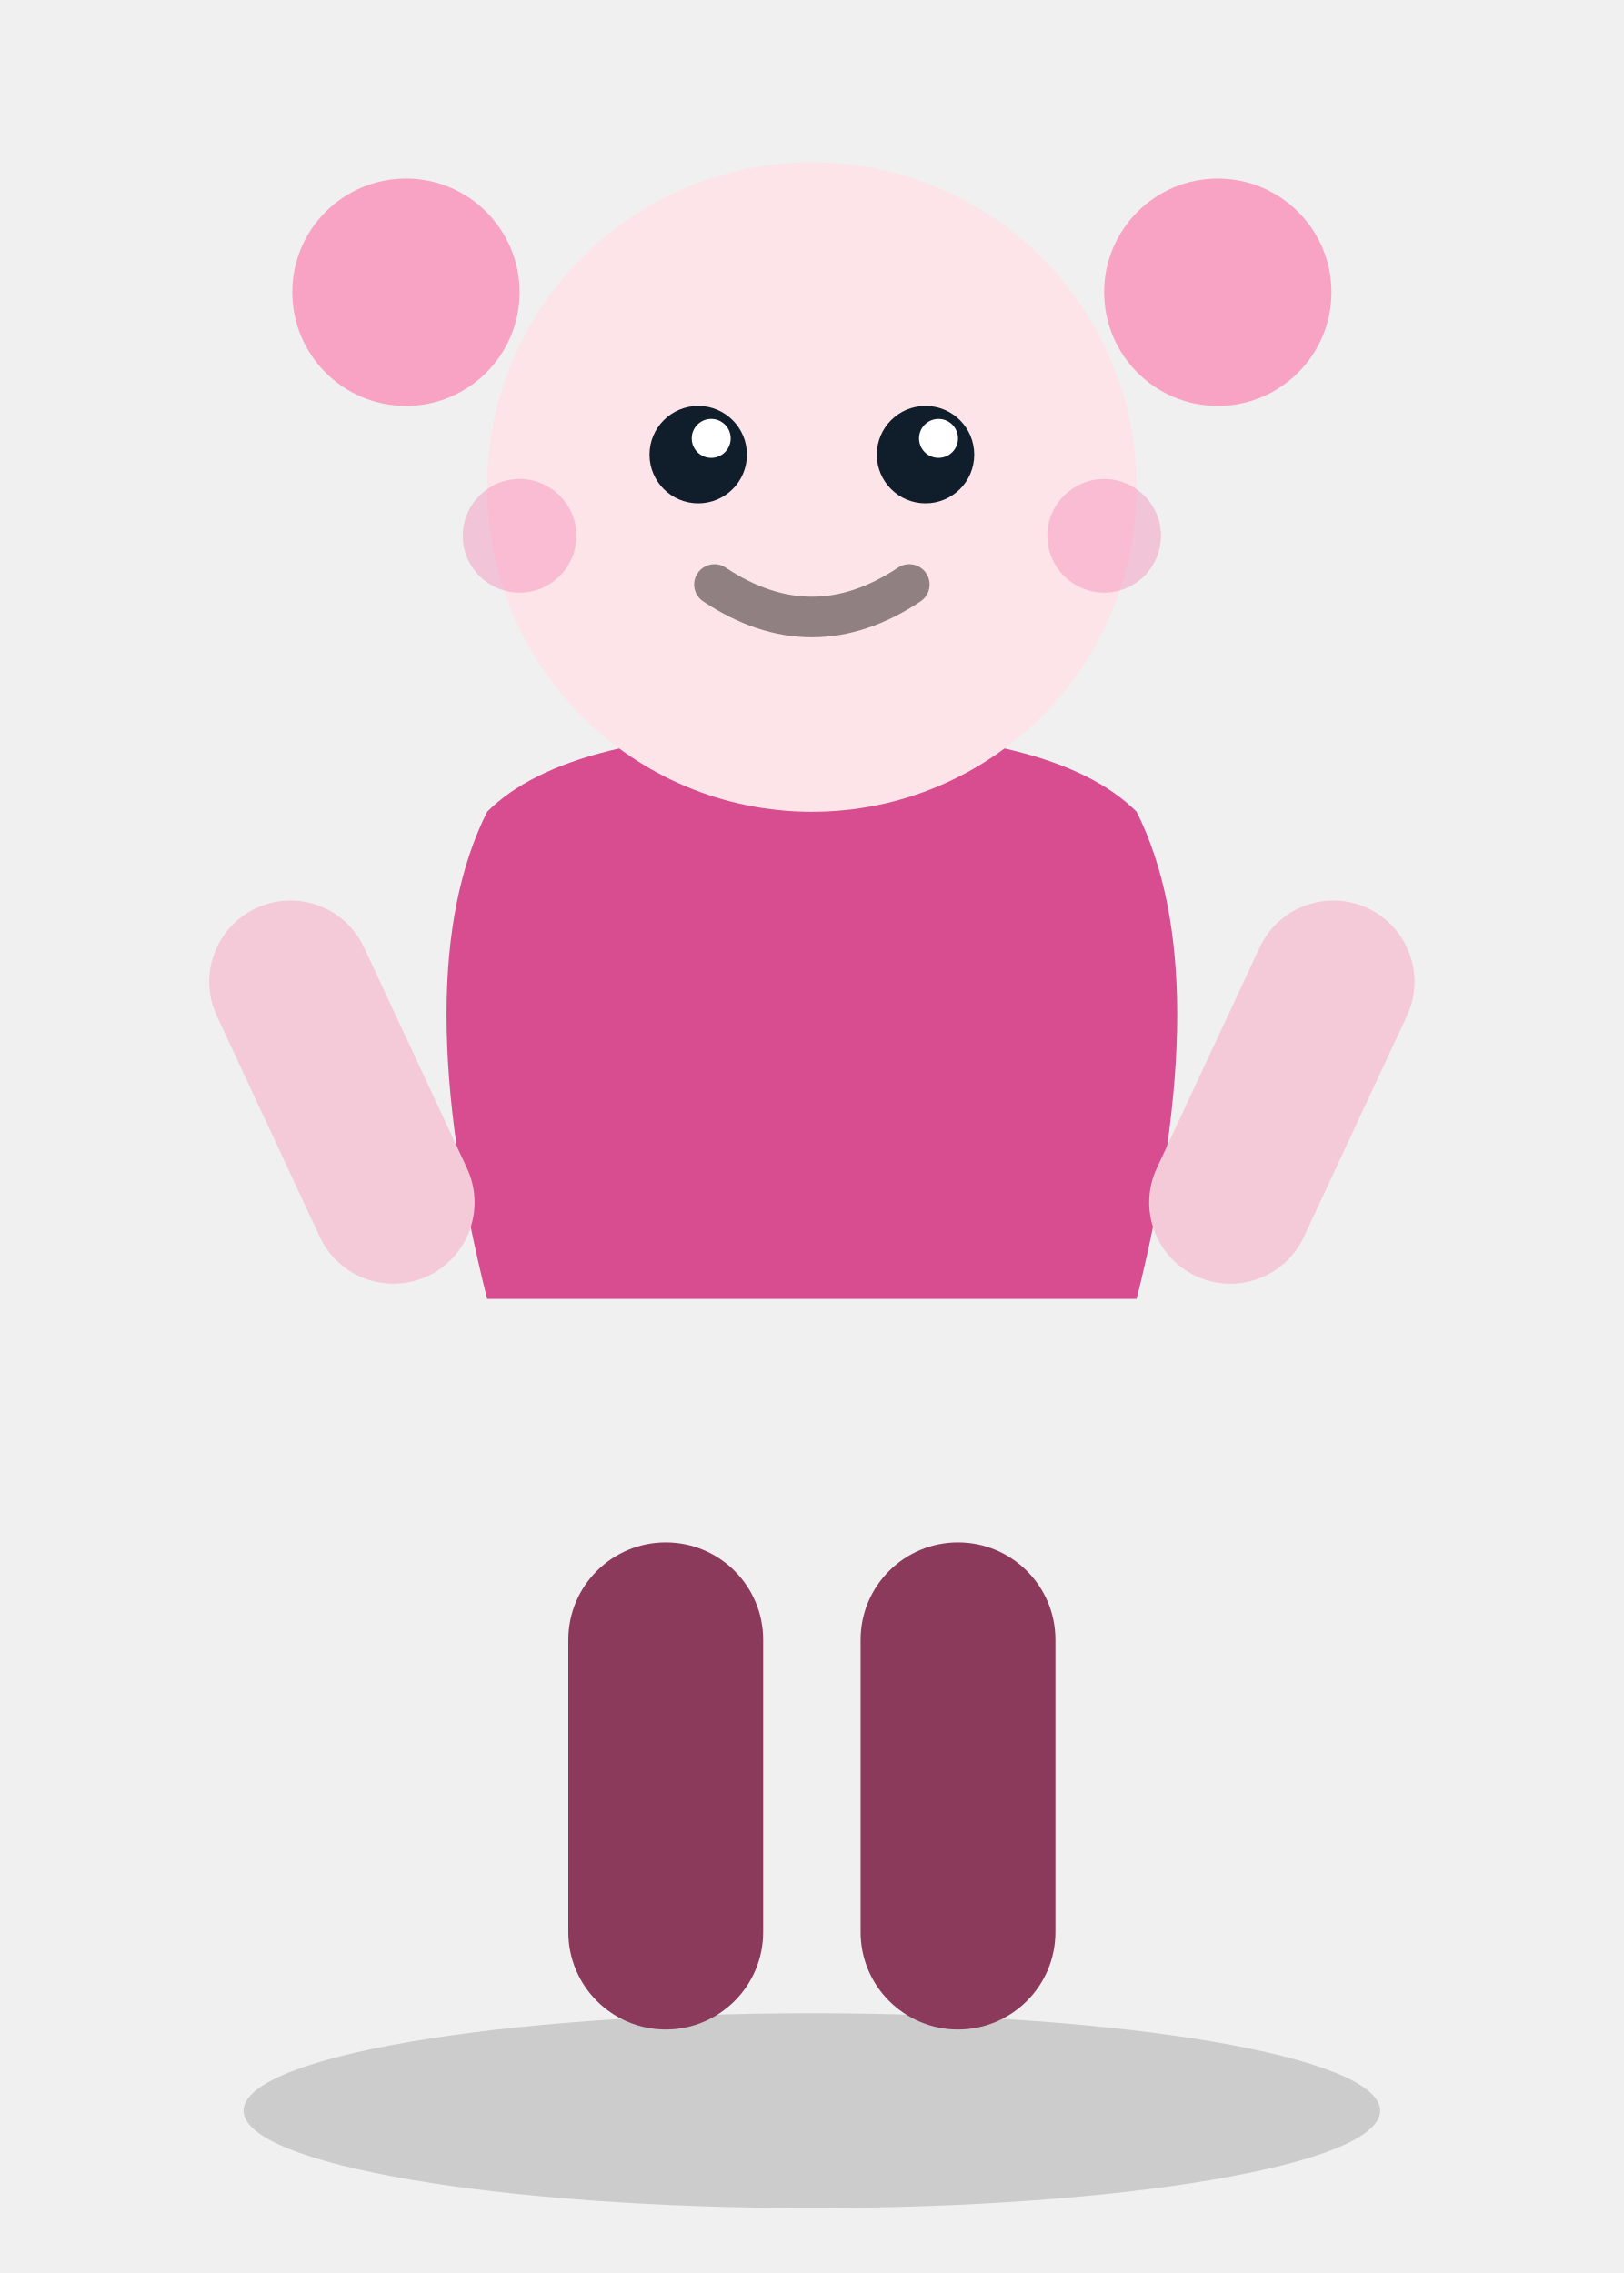
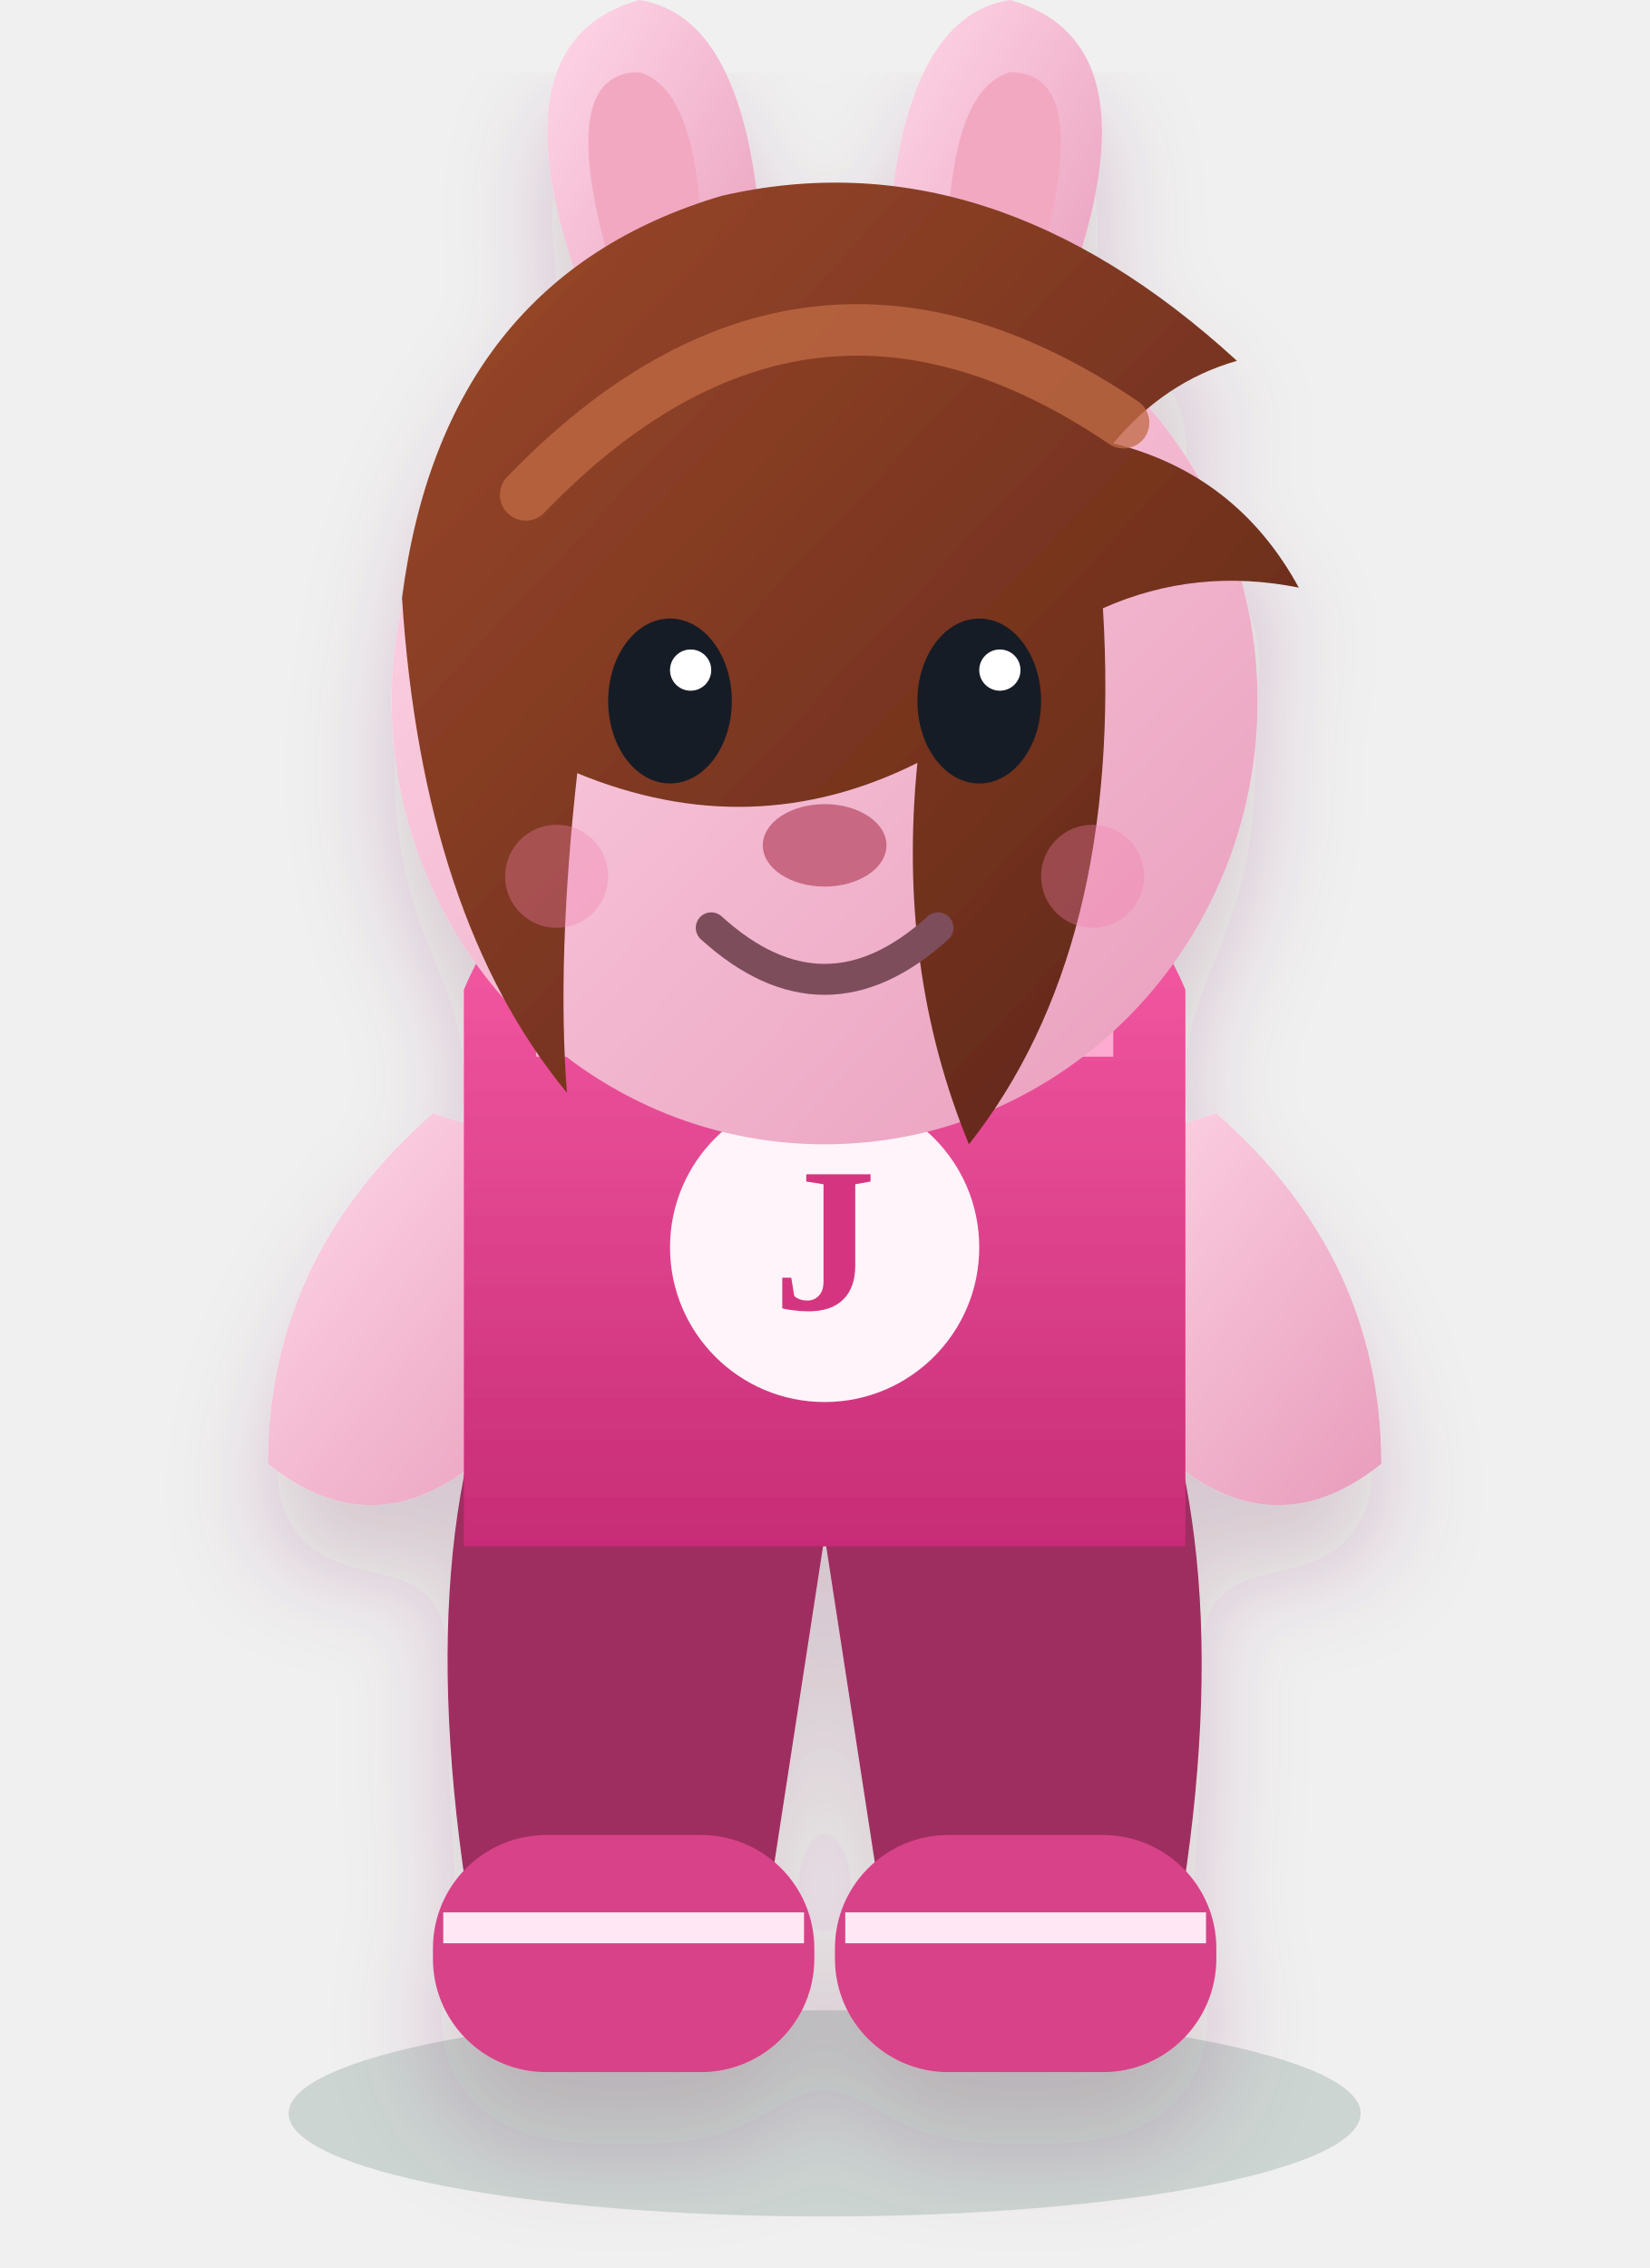
- <svg xmlns="http://www.w3.org/2000/svg" viewBox="0 0 100 140">
-   <ellipse cx="50" cy="130" rx="35" ry="6" fill="rgba(0,0,0,0.15)" />
-   <rect x="35" y="95" width="12" height="30" rx="6" fill="#8b3a5c" />
-   <rect x="53" y="95" width="12" height="30" rx="6" fill="#8b3a5c" />
-   <path d="M 30 50 Q 25 60 30 80 L 70 80 Q 75 60 70 50 Q 65 45 50 45 Q 35 45 30 50" fill="#d84d8f" />
-   <rect x="15" y="55" width="10" height="25" rx="5" fill="#f4c9d8" transform="rotate(-25 20 65)" />
-   <rect x="75" y="55" width="10" height="25" rx="5" fill="#f4c9d8" transform="rotate(25 80 65)" />
-   <circle cx="50" cy="30" r="20" fill="#fce4e8" />
-   <circle cx="25" cy="18" r="7" fill="#f9a3c4" />
-   <circle cx="75" cy="18" r="7" fill="#f9a3c4" />
-   <circle cx="43" cy="28" r="3" fill="#101d2a" />
-   <circle cx="57" cy="28" r="3" fill="#101d2a" />
-   <circle cx="43.8" cy="27" r="1.2" fill="white" />
-   <circle cx="57.8" cy="27" r="1.2" fill="white" />
-   <path d="M 44 36 Q 50 40 56 36" stroke="rgba(74,63,61,0.6)" stroke-width="2.5" fill="none" stroke-linecap="round" />
-   <circle cx="32" cy="33" r="3.5" fill="rgba(243, 93, 159, 0.3)" />
-   <circle cx="68" cy="33" r="3.5" fill="rgba(243, 93, 159, 0.3)" />
-   <g opacity="0" class="power-badge-judy">
-     <circle cx="50" cy="62" r="8" fill="white" stroke="#d84d8f" stroke-width="1.5" />
-     <text x="50" y="67" font-size="12" font-weight="bold" fill="#d84d8f" text-anchor="middle">J</text>
+ <svg xmlns="http://www.w3.org/2000/svg" viewBox="0 0 160 220">
+   <defs>
+     <linearGradient id="pinkfur" x1="0" y1="0" x2="1" y2="1">
+       <stop stop-color="#ffd8e8" />
+       <stop offset="1" stop-color="#e89cbb" />
+     </linearGradient>
+     <linearGradient id="suit" x1="0" y1="0" x2="0" y2="1">
+       <stop stop-color="#ff63ad" />
+       <stop offset="1" stop-color="#c72c76" />
+     </linearGradient>
+     <linearGradient id="hair" x1="0" y1="0" x2="1" y2="1">
+       <stop stop-color="#9c492b" />
+       <stop offset="1" stop-color="#5b2416" />
+     </linearGradient>
+     <filter id="soft">
+       <feDropShadow dx="0" dy="7" stdDeviation="5" flood-color="#6f244c" flood-opacity=".2" />
+     </filter>
+   </defs>
+   <ellipse cx="80" cy="205" rx="52" ry="10" fill="#194d39" opacity=".17" />
+   <g filter="url(#soft)">
+     <path d="M51 126q-12 22-5 62h28l6-39 6 39h28q7-39-5-62z" fill="#9f2e61" />
+     <rect x="42" y="178" width="37" height="23" rx="11" fill="#d84288" />
+     <rect x="81" y="178" width="37" height="23" rx="11" fill="#d84288" />
+     <path d="M43 187h35M82 187h35" stroke="#ffe8f3" stroke-width="3" />
+     <path d="M42 108q-16 14-16 34 10 8 20 0l12-29z" fill="url(#pinkfur)" />
+     <path d="M118 108q16 14 16 34-10 8-20 0l-12-29z" fill="url(#pinkfur)" />
+     <path d="M45 96q8-19 35-21 27 2 35 21v54H45z" fill="url(#suit)" />
+     <path d="M52 101h56" stroke="#ffb5d6" stroke-width="3" opacity=".9" />
+     <circle cx="80" cy="121" r="15" fill="#fff4f9" />
+     <text x="80" y="127" text-anchor="middle" font-size="20" font-weight="900" fill="#d53680">J</text>
+     <path d="M56 27Q48 4 62 0q13 2 12 35" fill="url(#pinkfur)" />
+     <path d="M104 27Q112 4 98 0q-13 2-12 35" fill="url(#pinkfur)" />
+     <path d="M59 25Q54 7 62 7q7 2 6 24" fill="#f3a8c1" />
+     <path d="M101 25Q106 7 98 7q-7 2-6 24" fill="#f3a8c1" />
+     <ellipse cx="80" cy="68" rx="42" ry="43" fill="url(#pinkfur)" />
+     <path d="M39 58q4-31 31-39 26-6 50 16-7 2-12 8 12 3 18 14-10-2-19 2 2 33-13 52-7-17-5-37-16 8-33 1-2 18-1 31-14-17-16-48z" fill="url(#hair)" />
+     <path d="M51 48q27-28 58-7" fill="none" stroke="#c26b45" stroke-width="5" stroke-linecap="round" opacity=".75" />
+     <ellipse cx="65" cy="68" rx="6" ry="8" fill="#181c25" />
+     <ellipse cx="95" cy="68" rx="6" ry="8" fill="#181c25" />
+     <circle cx="67" cy="65" r="2" fill="#fff" />
+     <circle cx="97" cy="65" r="2" fill="#fff" />
+     <ellipse cx="80" cy="82" rx="6" ry="4" fill="#c86882" />
+     <path d="M69 90q11 10 22 0" fill="none" stroke="#7d4d5c" stroke-width="3" stroke-linecap="round" />
+     <circle cx="54" cy="85" r="5" fill="#f47dac" opacity=".34" />
+     <circle cx="106" cy="85" r="5" fill="#f47dac" opacity=".34" />
  </g>
</svg>
